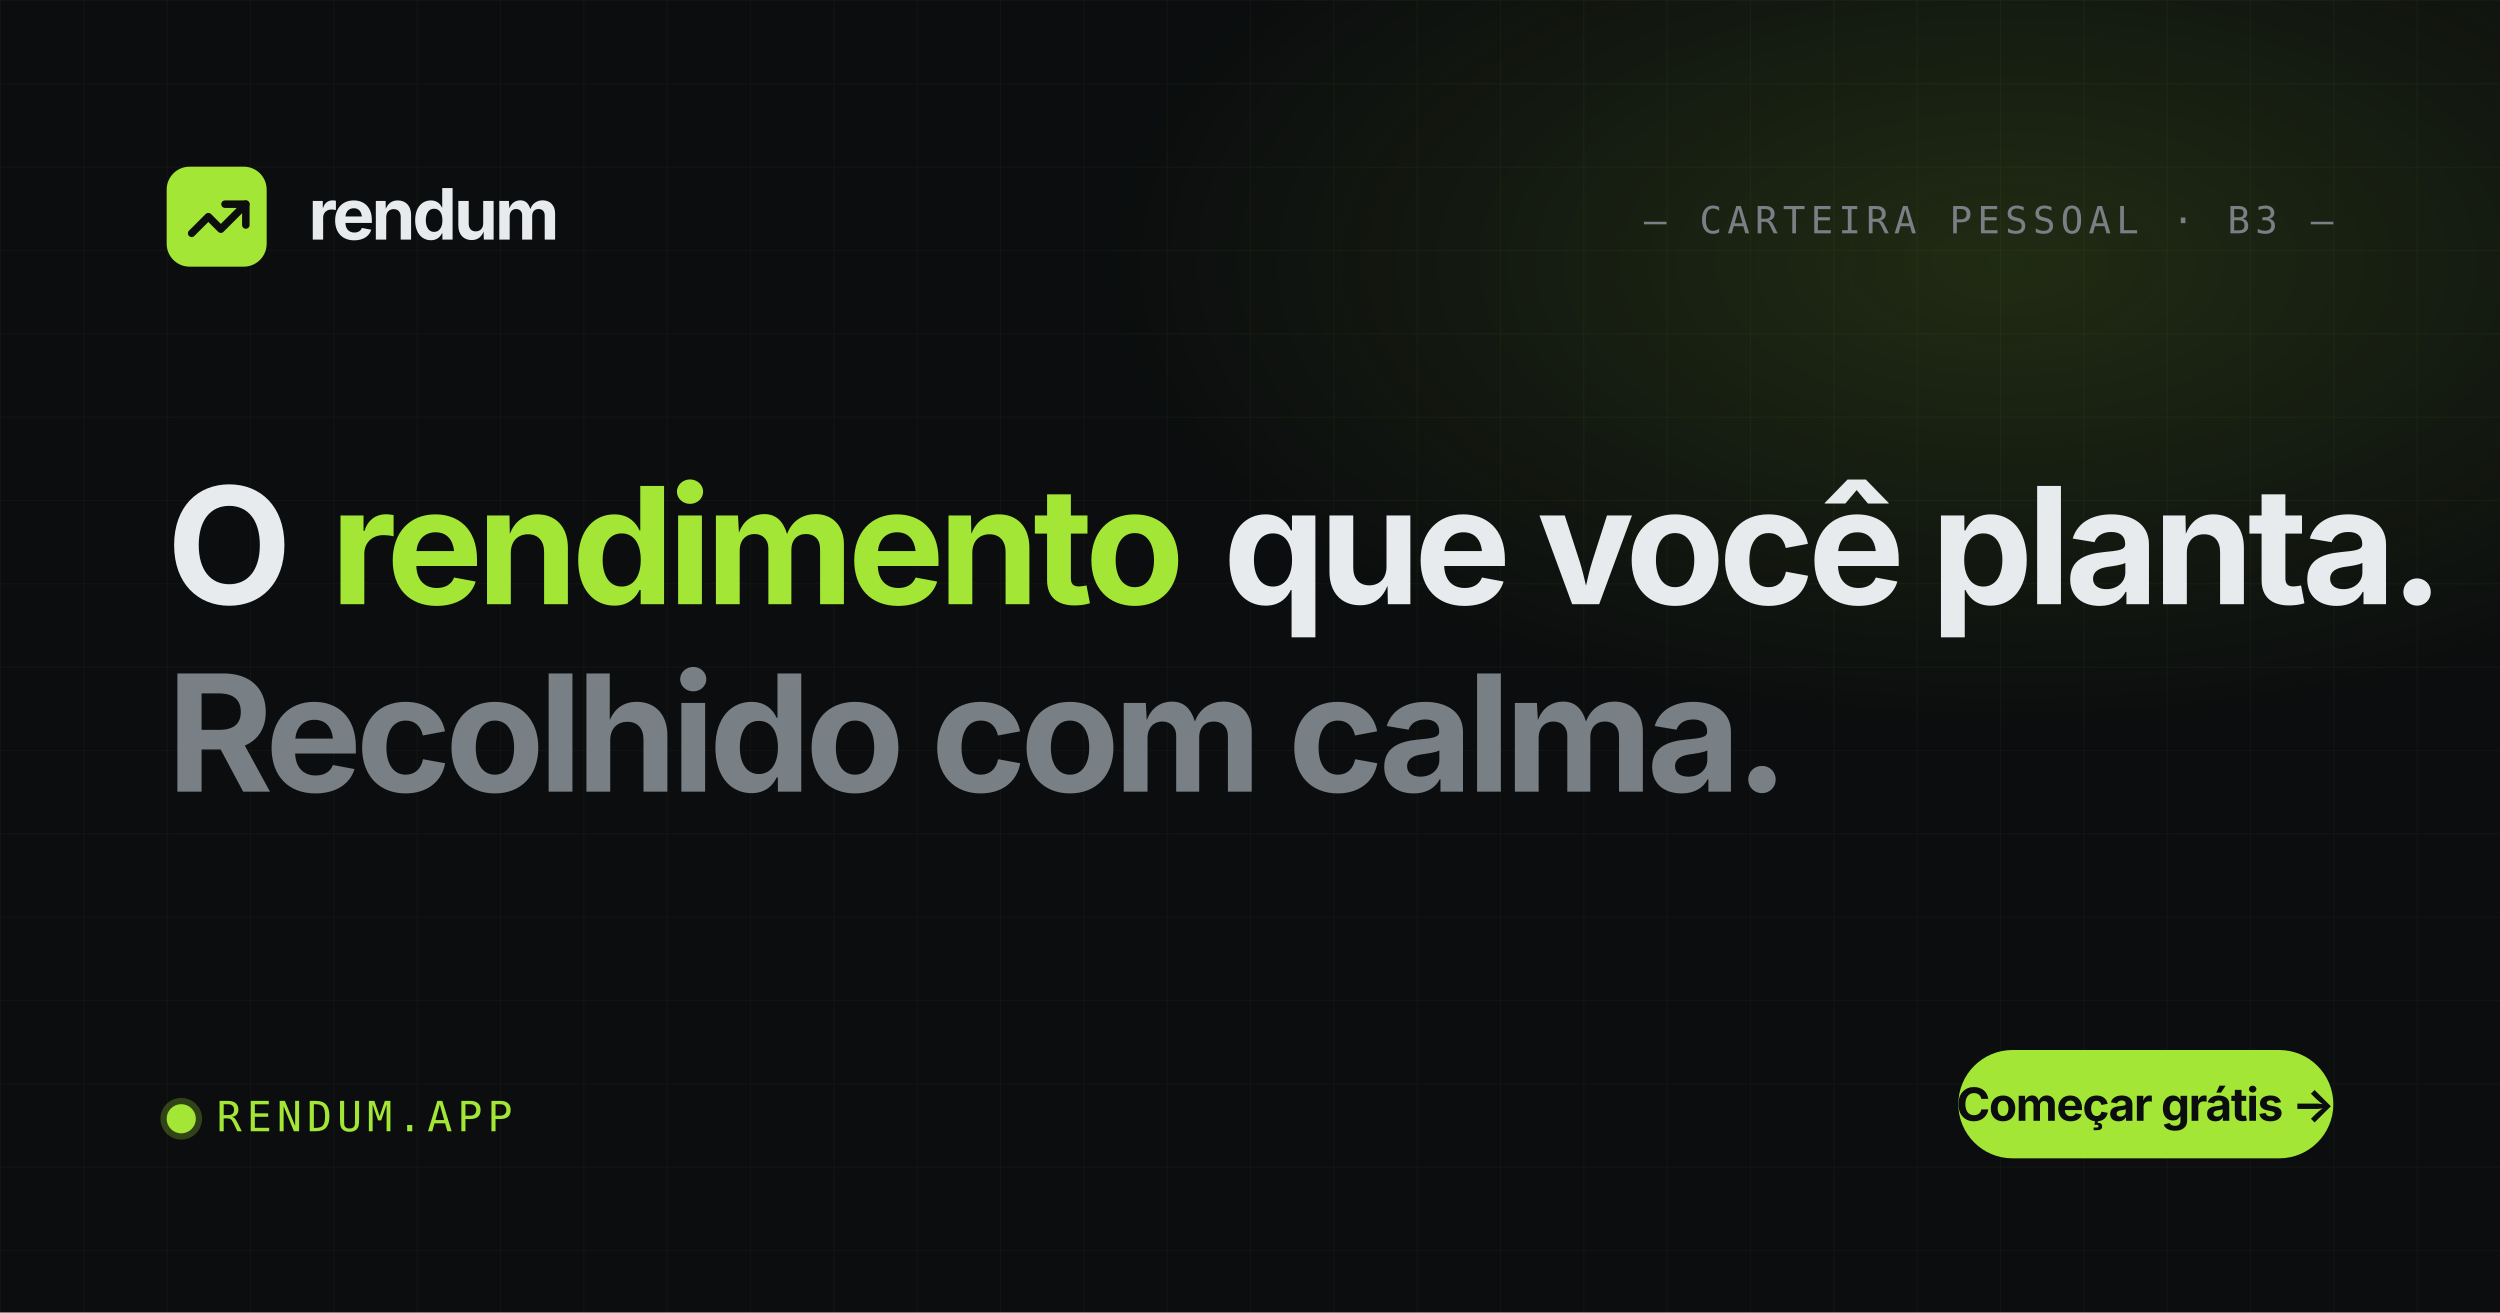
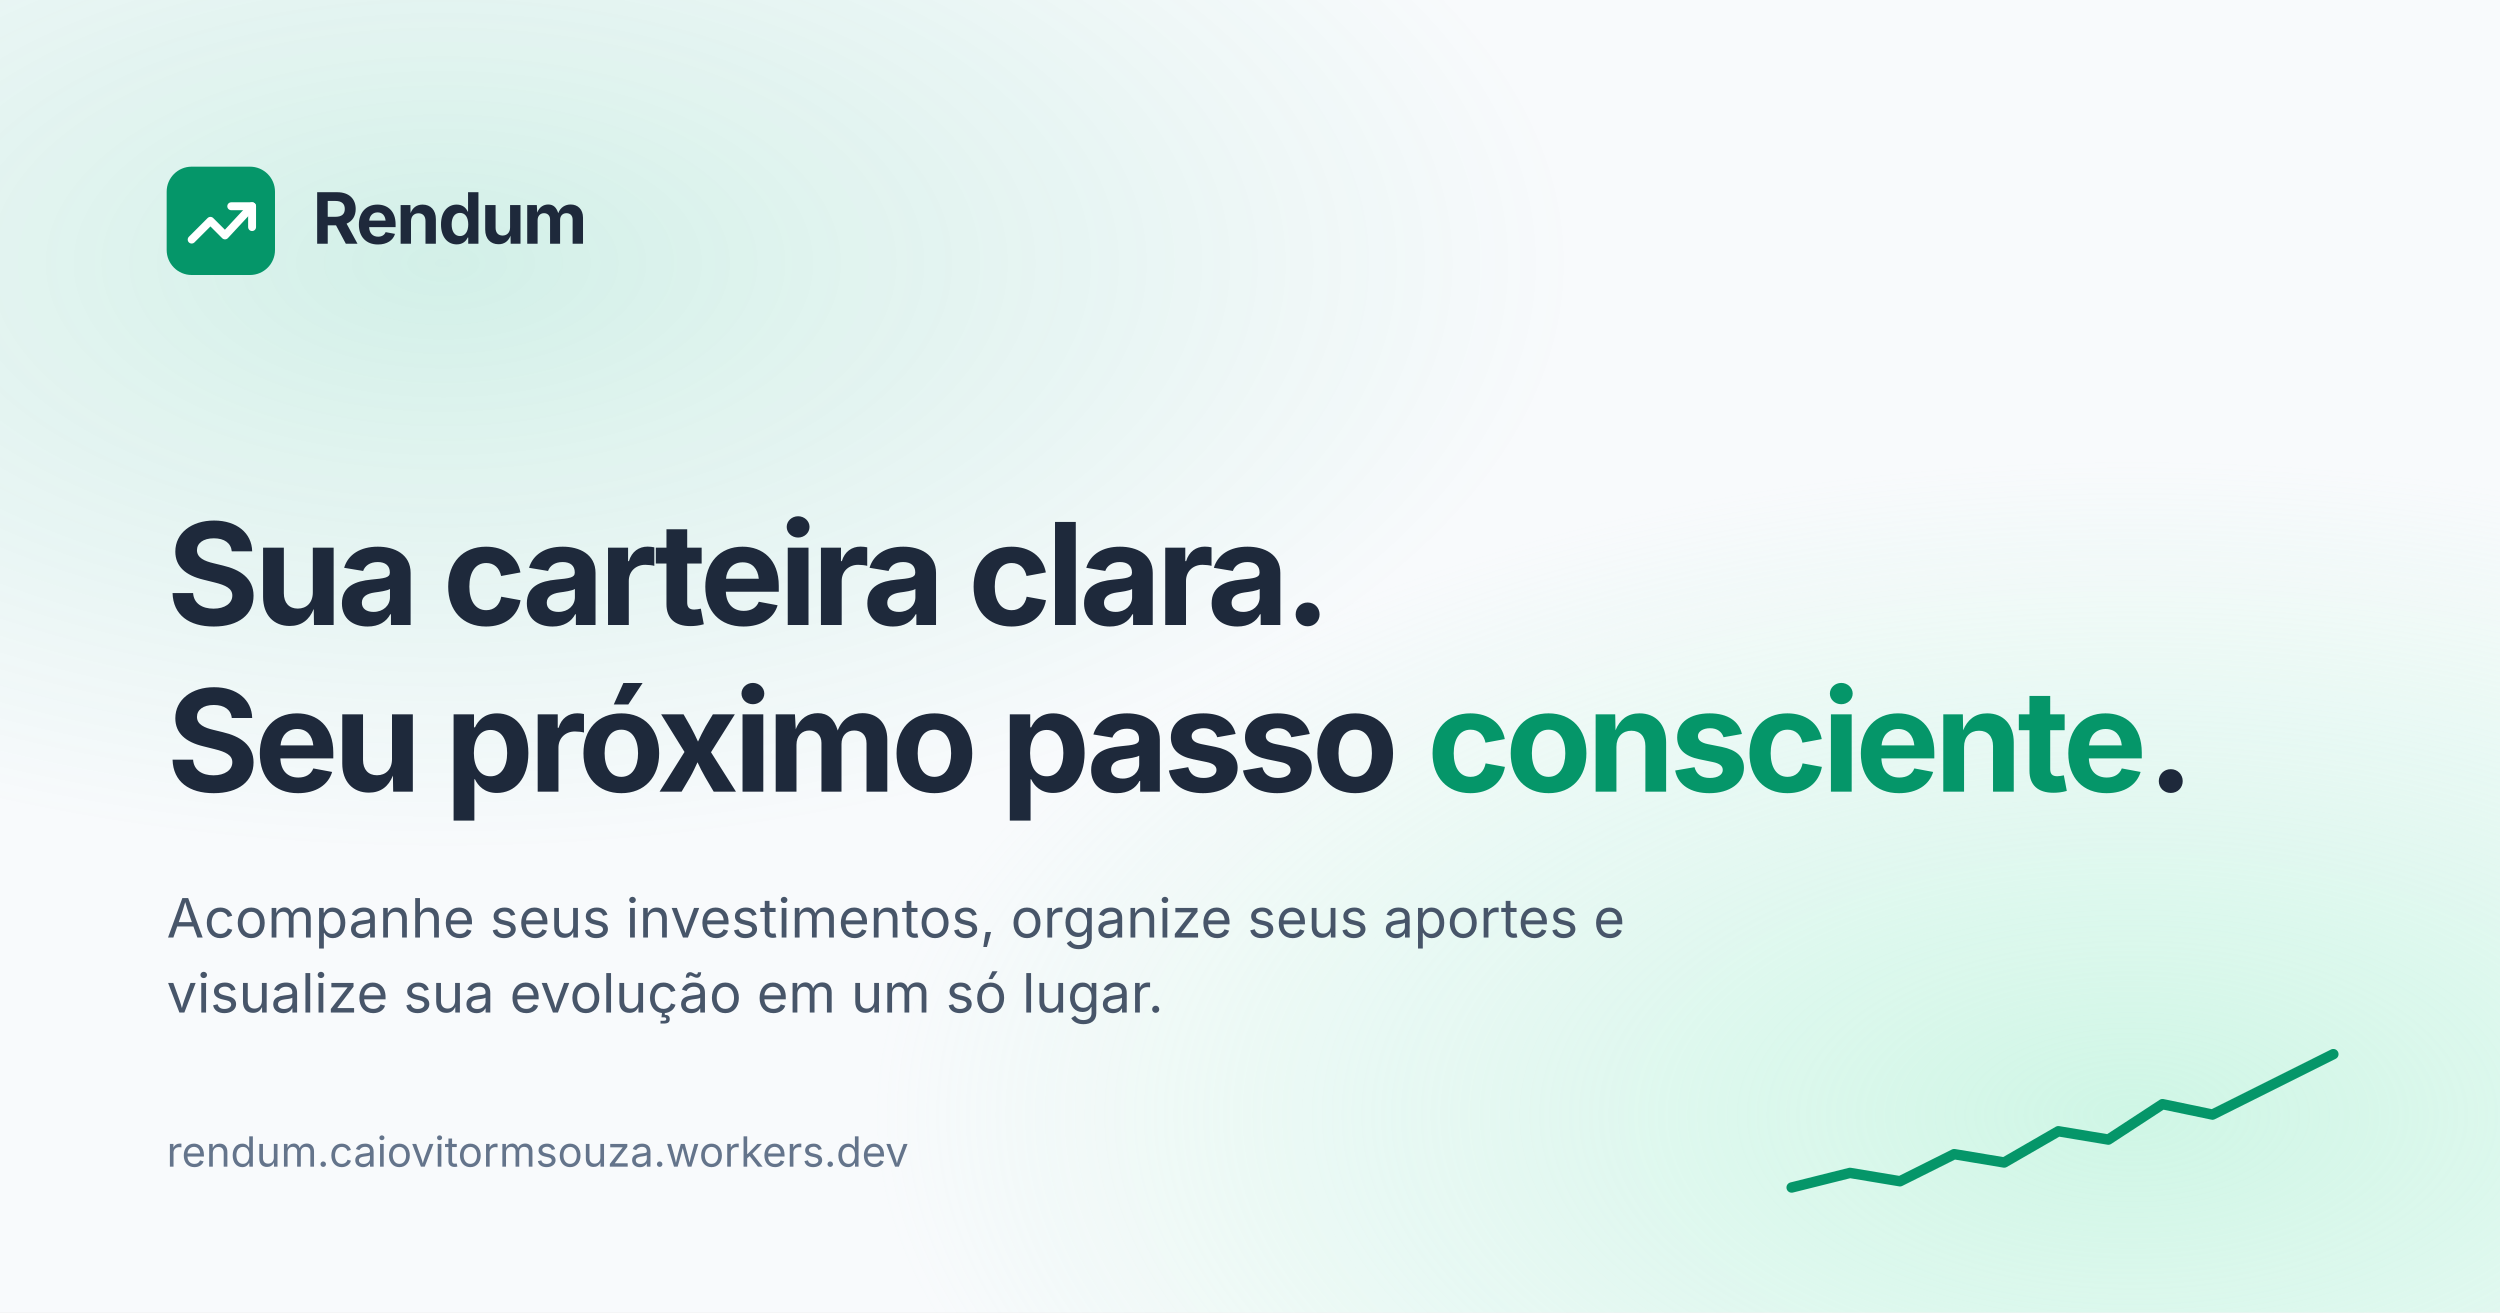
- <svg xmlns="http://www.w3.org/2000/svg" viewBox="0 0 1200 630">
-   <rect width="1200" height="630" fill="#0B0D0E" />
+ <svg xmlns="http://www.w3.org/2000/svg" viewBox="0 0 1200 630" width="1200" height="630">
  <defs>
-     <pattern id="grid" width="40" height="40" patternUnits="userSpaceOnUse">
-       <path d="M 40 0 L 0 0 0 40" fill="none" stroke="#A3E635" stroke-width="0.5" opacity="0.08" />
-     </pattern>
-     <radialGradient id="glow" cx="80%" cy="20%" r="60%">
-       <stop offset="0%" stop-color="#A3E635" stop-opacity="0.14" />
-       <stop offset="60%" stop-color="#A3E635" stop-opacity="0" />
+     <radialGradient id="a1" cx="18%" cy="20%" r="45%">
+       <stop offset="0%" stop-color="#10B981" stop-opacity="0.16" />
+       <stop offset="100%" stop-color="#10B981" stop-opacity="0" />
+     </radialGradient>
+     <radialGradient id="a2" cx="85%" cy="85%" r="50%">
+       <stop offset="0%" stop-color="#A7F3D0" stop-opacity="0.5" />
+       <stop offset="100%" stop-color="#A7F3D0" stop-opacity="0" />
    </radialGradient>
  </defs>
-   <rect width="1200" height="630" fill="url(#grid)" />
-   <rect width="1200" height="630" fill="url(#glow)" />
+   <rect width="1200" height="630" fill="#F8FAFC" />
+   <rect width="1200" height="630" fill="url(#a1)" />
+   <rect width="1200" height="630" fill="url(#a2)" />
  <g transform="translate(80,80)">
-     <rect width="48" height="48" rx="11" fill="#A3E635" />
-     <path d="M12 32 L20 24 L26 30 L38 18" stroke="#0B0D0E" stroke-width="3.6" stroke-linecap="round" stroke-linejoin="round" fill="none" />
-     <path d="M28 18 L38 18 L38 28" stroke="#0B0D0E" stroke-width="3.6" stroke-linecap="round" stroke-linejoin="round" fill="none" />
-     <text x="68" y="35" font-family="'Inter Tight', Inter, sans-serif" font-size="34" font-weight="700" fill="#E8EBED" letter-spacing="-1.5">rendum</text>
+     <rect width="52" height="52" rx="12" fill="#059669" />
+     <path d="M12 35 L21 26 L28 33 L41 19" stroke="#FFFFFF" stroke-width="3.8" stroke-linecap="round" stroke-linejoin="round" fill="none" />
+     <path d="M31 19 L41 19 L41 29" stroke="#FFFFFF" stroke-width="3.8" stroke-linecap="round" stroke-linejoin="round" fill="none" />
+     <text x="70" y="37" font-family="Inter, 'Helvetica Neue', Arial, sans-serif" font-size="34" font-weight="700" fill="#1E293B" letter-spacing="-1">Rendum</text>
  </g>
-   <text x="1120" y="112" font-family="'JetBrains Mono', monospace" font-size="18" fill="#787F85" letter-spacing="2.5" text-anchor="end">— CARTEIRA PESSOAL · B3 —</text>
-   <g transform="translate(80,290)">
-     <text font-family="'Inter Tight', Inter, sans-serif" font-size="78" font-weight="700" letter-spacing="-3">
-       <tspan x="0" y="0" fill="#E8EBED">O </tspan>
-       <tspan fill="#A3E635">rendimento</tspan>
-       <tspan fill="#E8EBED"> que você planta.</tspan>
-     </text>
-     <text x="0" y="90" font-family="'Inter Tight', Inter, sans-serif" font-size="78" font-weight="700" letter-spacing="-3" fill="#787F85">Recolhido com calma.</text>
+   <g font-family="Inter, 'Helvetica Neue', Arial, sans-serif" font-weight="700" letter-spacing="-2.5">
+     <text x="80" y="300" font-size="68" fill="#1E293B">Sua carteira clara.</text>
+     <text x="80" y="380" font-size="68" fill="#1E293B">Seu próximo passo <tspan fill="#059669">consciente</tspan>.</text>
  </g>
-   <g transform="translate(80,530)">
-     <circle cx="7" cy="7" r="7" fill="#A3E635" />
-     <circle cx="7" cy="7" r="10" fill="#A3E635" opacity="0.25" />
-     <text x="24" y="13" font-family="'JetBrains Mono', monospace" font-size="20" fill="#A3E635" letter-spacing="2.4">RENDUM.APP</text>
+   <text x="80" y="450" font-family="Inter, 'Helvetica Neue', Arial, sans-serif" font-size="26" fill="#475569">Acompanhe seus investimentos, organize seus aportes e</text>
+   <text x="80" y="486" font-family="Inter, 'Helvetica Neue', Arial, sans-serif" font-size="26" fill="#475569">visualize sua evolução em um só lugar.</text>
+   <g transform="translate(860,500)" fill="none" stroke-linecap="round" stroke-linejoin="round">
+     <path d="M0,70 L28,63 L52,67 L78,54 L102,58 L128,43 L152,47 L178,30 L202,35 L260,6" stroke="#059669" stroke-width="5" />
  </g>
-   <g transform="translate(1120,530)" text-anchor="end">
-     <rect x="-180" y="-26" width="180" height="52" rx="26" fill="#A3E635" />
-     <text x="-90" y="8" font-family="'Inter Tight', Inter, sans-serif" font-size="22" font-weight="700" fill="#0B0D0E" text-anchor="middle" letter-spacing="-0.6">Começar grátis →</text>
-   </g>
+   <text x="80" y="560" font-family="Inter, 'Helvetica Neue', Arial, sans-serif" font-size="20" fill="#64748B">rendum.caiovitormsouza.workers.dev</text>
</svg>
